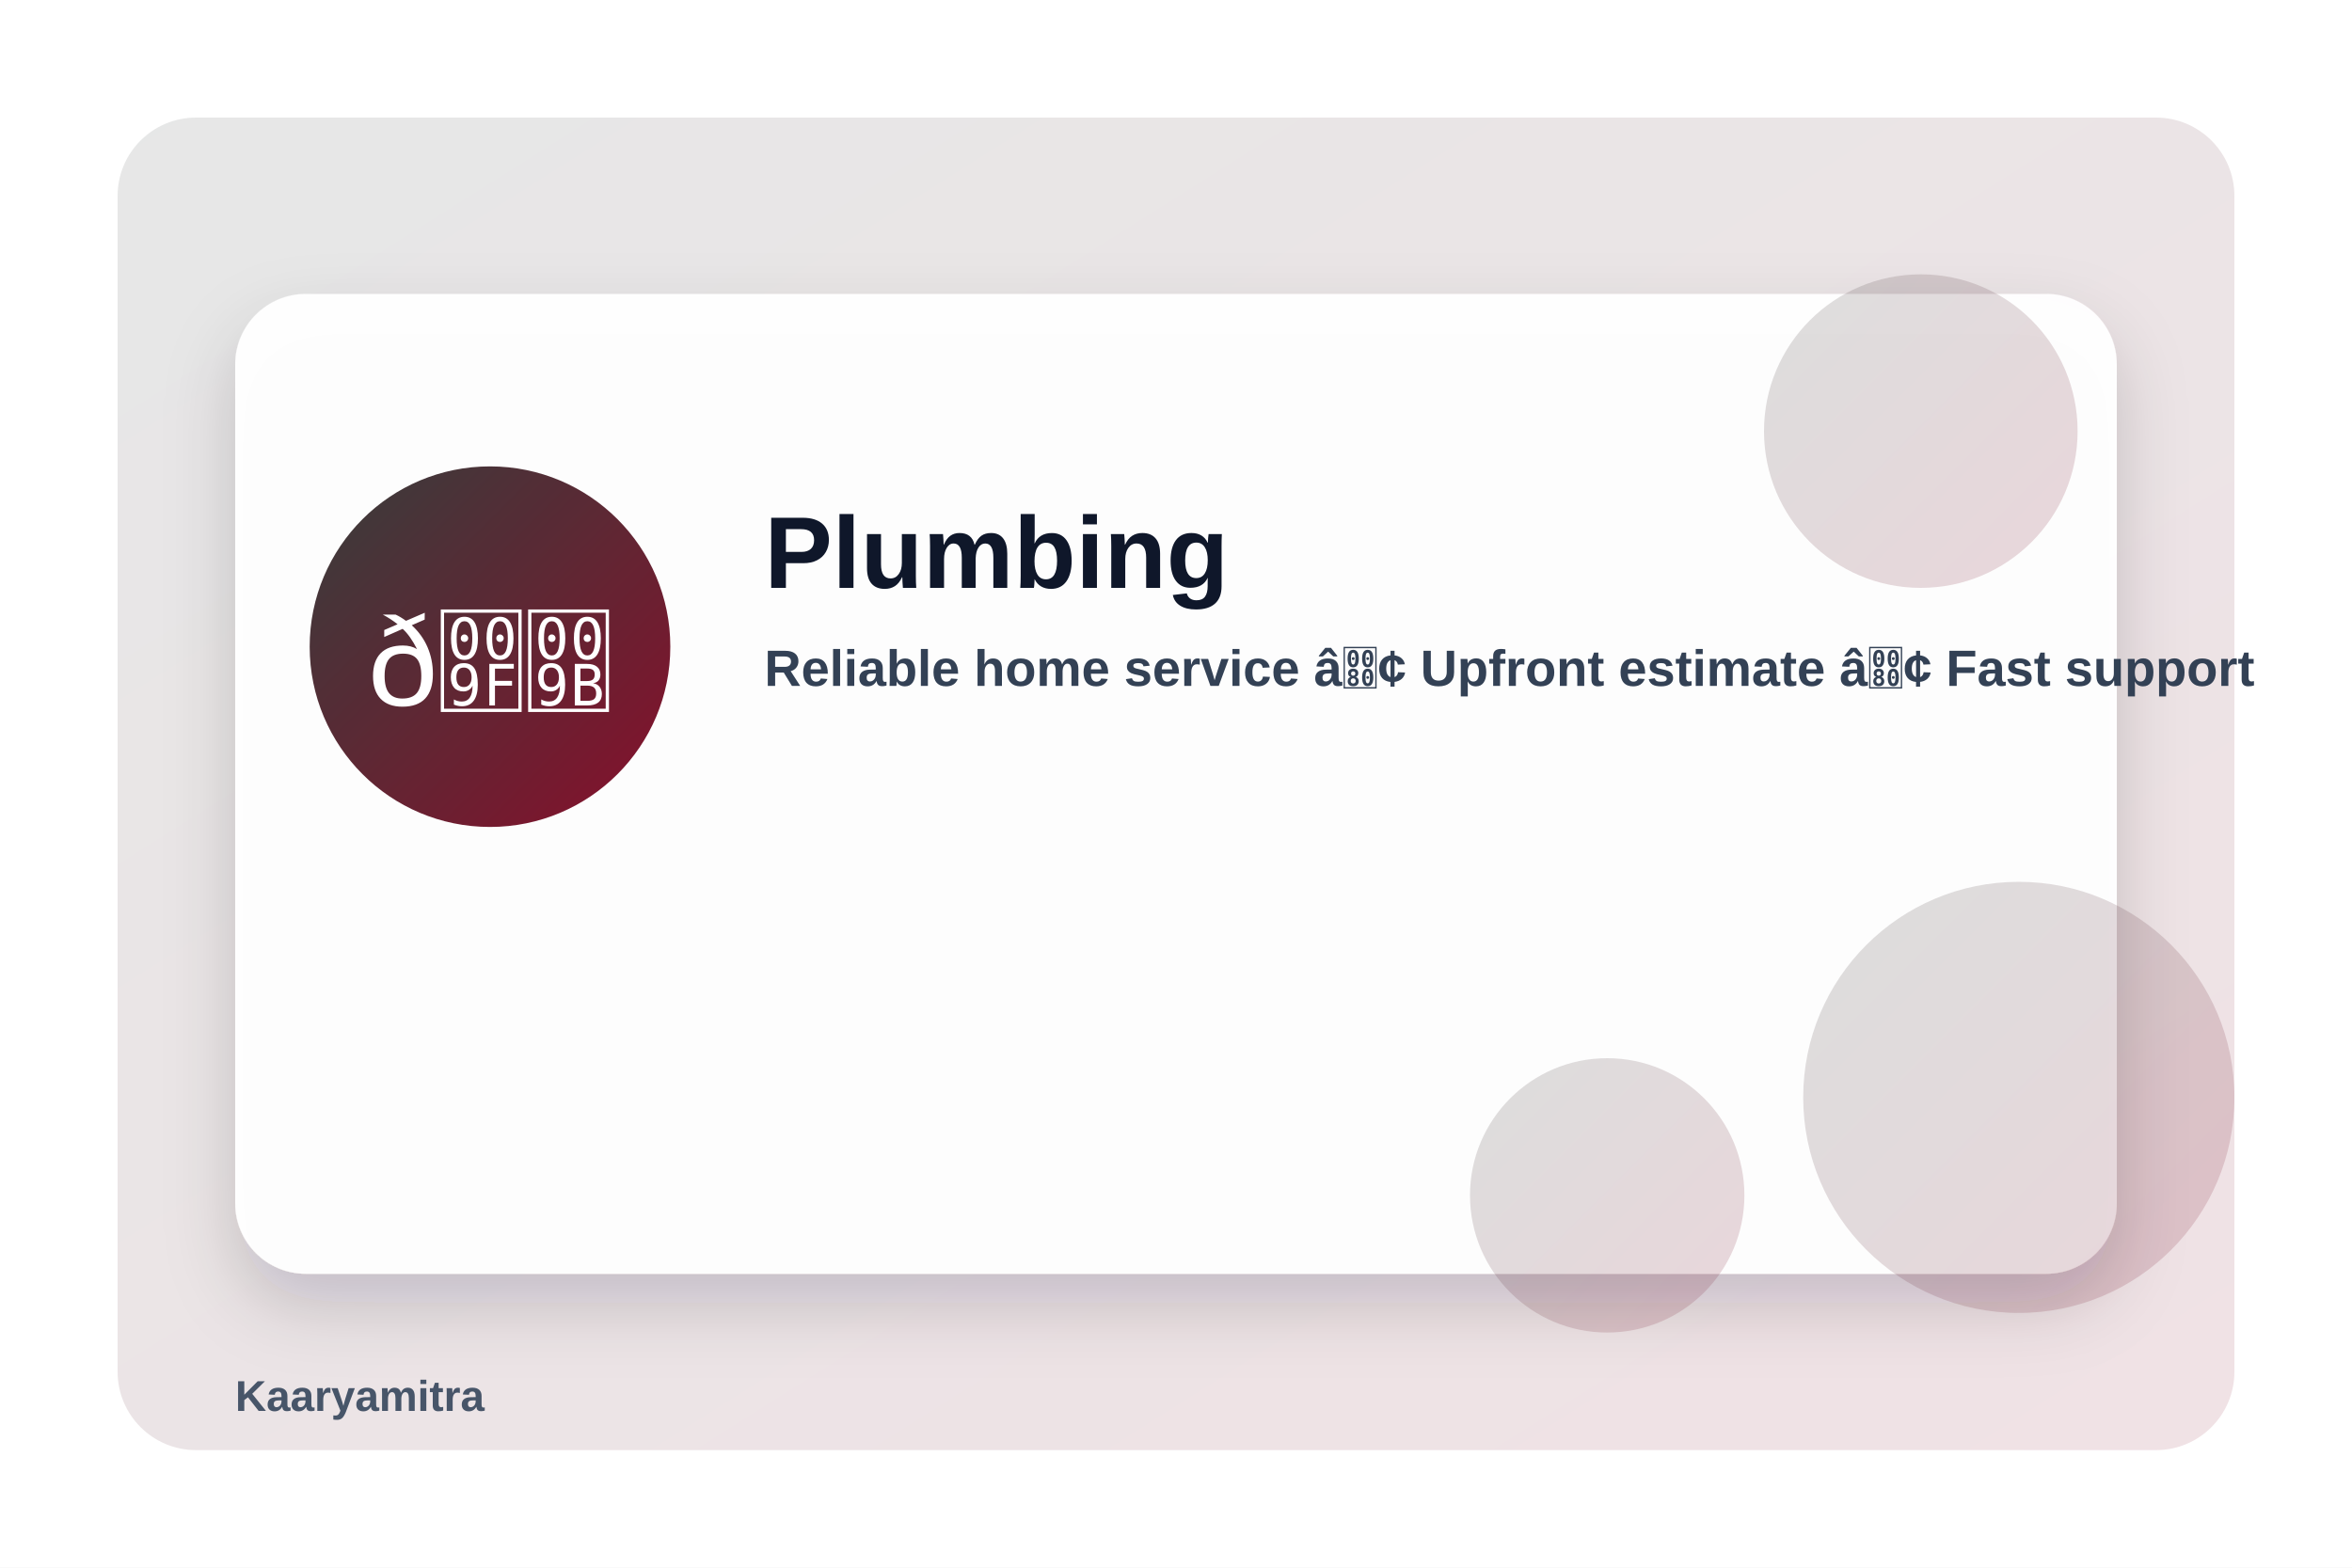
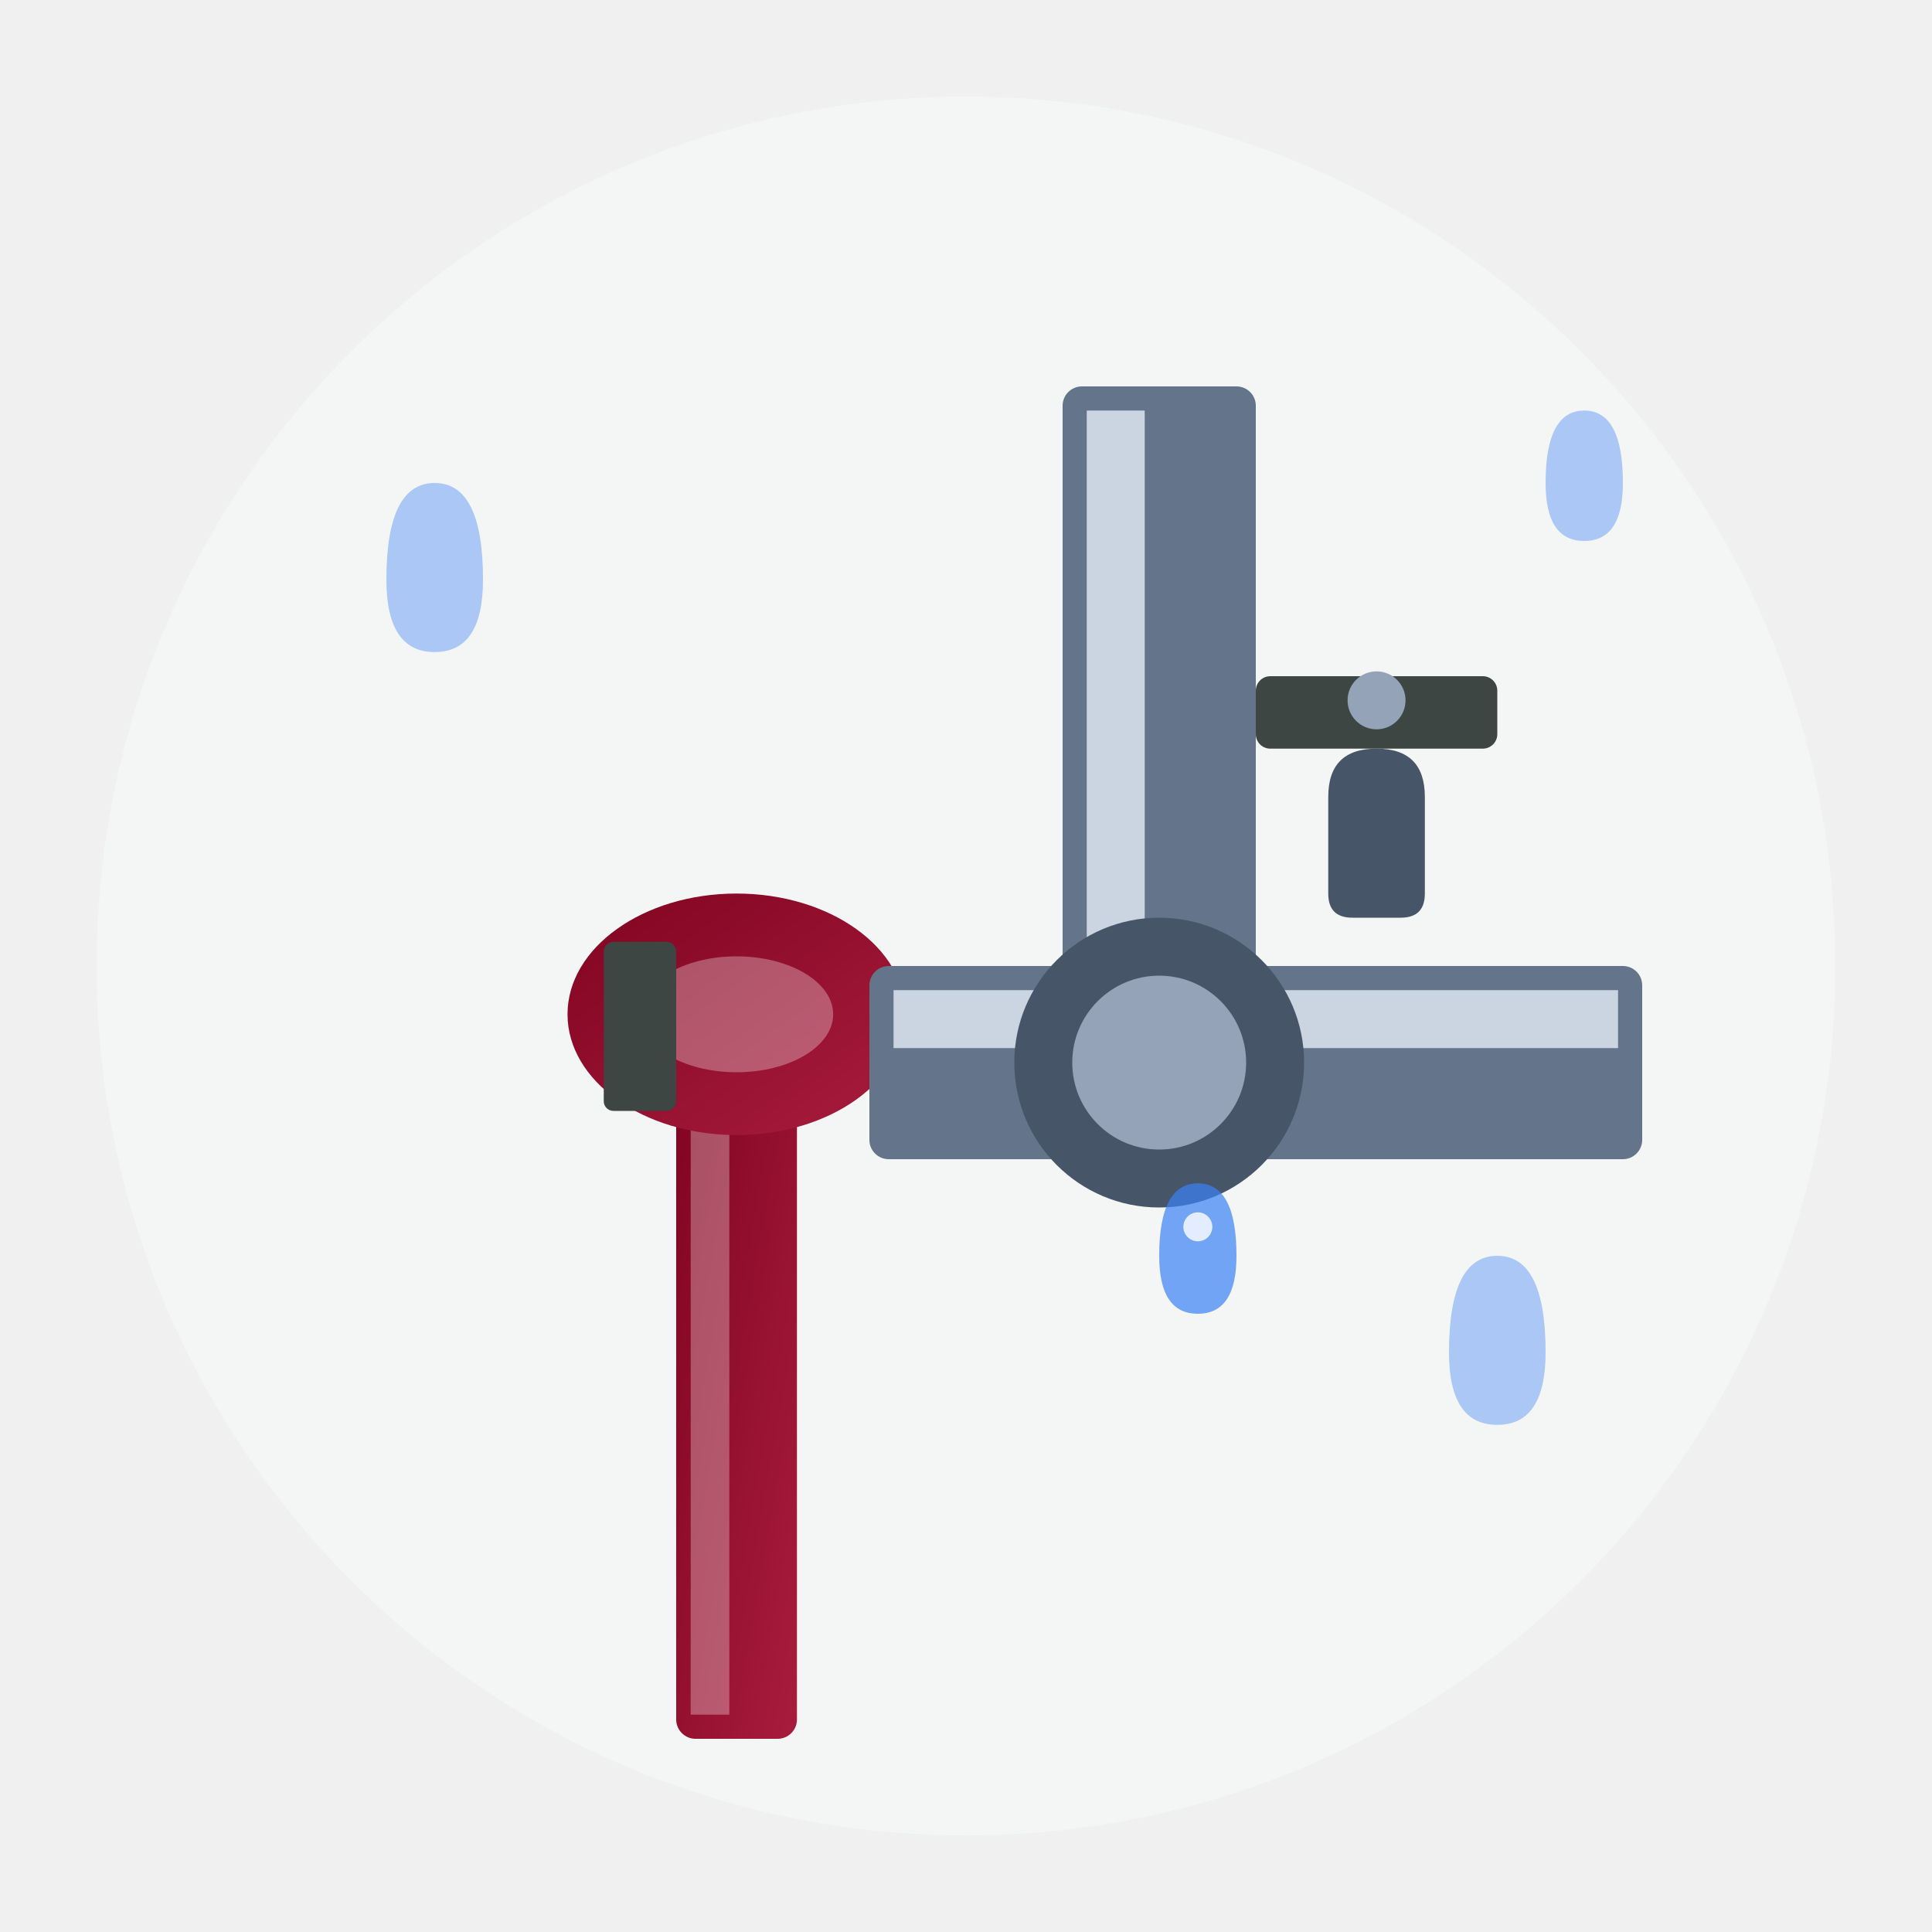
- <svg xmlns="http://www.w3.org/2000/svg" width="1200" height="800" viewBox="0 0 1200 800">
+ <svg xmlns="http://www.w3.org/2000/svg" viewBox="0 0 400 400">
  <defs>
-     <linearGradient id="g" x1="0" y1="0" x2="1" y2="1">
-       <stop offset="0" stop-color="#2D3432" />
-       <stop offset="1" stop-color="#810421" />
+     <linearGradient id="plumbGrad" x1="0%" y1="0%" x2="100%" y2="100%">
+       <stop offset="0%" style="stop-color:#810421;stop-opacity:1" />
+       <stop offset="100%" style="stop-color:#a81c3d;stop-opacity:1" />
    </linearGradient>
-     <filter id="s" x="-20%" y="-20%" width="140%" height="140%">
-       <feDropShadow dx="0" dy="16" stdDeviation="18" flood-color="#0f172a" flood-opacity="0.18" />
-     </filter>
  </defs>
-   <rect width="1200" height="800" fill="#ffffff" />
-   <rect x="60" y="60" width="1080" height="680" rx="40" fill="url(#g)" opacity="0.12" />
-   <g filter="url(#s)">
-     <rect x="120" y="150" width="960" height="500" rx="36" fill="#ffffff" opacity="0.94" />
+   <circle cx="200" cy="200" r="180" fill="#f8f9fa" opacity="0.5" />
+   <g fill="#3b82f6" opacity="0.4">
+     <path d="M 80 120 Q 80 100, 90 100 Q 100 100, 100 120 Q 100 135, 90 135 Q 80 135, 80 120" />
+     <path d="M 300 280 Q 300 260, 310 260 Q 320 260, 320 280 Q 320 295, 310 295 Q 300 295, 300 280" />
+     <path d="M 320 100 Q 320 85, 328 85 Q 336 85, 336 100 Q 336 112, 328 112 Q 320 112, 320 100" />
  </g>
-   <circle cx="250" cy="330" r="92" fill="url(#g)" opacity="0.95" />
-   <text x="250" y="360" text-anchor="middle" font-size="64" font-family="Arial, sans-serif" fill="#ffffff">ð </text>
-   <text x="390" y="300" font-size="52" font-weight="800" font-family="Arial, sans-serif" fill="#0f172a">Plumbing</text>
-   <text x="390" y="350" font-size="26" font-weight="700" font-family="Arial, sans-serif" fill="#334155">Reliable home service â¢ Upfront estimate â¢ Fast support</text>
-   <g opacity="0.16" fill="url(#g)">
-     <circle cx="980" cy="220" r="80" />
-     <circle cx="1030" cy="560" r="110" />
-     <circle cx="820" cy="610" r="70" />
+   <g transform="translate(100, 120)">
+     <rect x="40" y="100" width="25" height="140" rx="4" fill="url(#plumbGrad)" />
+     <rect x="43" y="105" width="8" height="130" fill="#ffffff" opacity="0.3" />
+     <ellipse cx="52.5" cy="90" rx="35" ry="25" fill="url(#plumbGrad)" />
+     <ellipse cx="52.5" cy="90" rx="20" ry="12" fill="#ffffff" opacity="0.3" />
+     <rect x="25" y="75" width="15" height="35" rx="2" fill="#3d4643" />
  </g>
-   <text x="120" y="720" font-size="22" font-weight="700" font-family="Arial, sans-serif" fill="#475569">Kaaryamitra</text>
+   <g>
+     <rect x="220" y="80" width="40" height="160" rx="4" fill="#64748b" />
+     <rect x="225" y="85" width="12" height="150" fill="#cbd5e1" />
+     <rect x="180" y="200" width="160" height="40" rx="4" fill="#64748b" />
+     <rect x="185" y="205" width="150" height="12" fill="#cbd5e1" />
+     <circle cx="240" cy="220" r="30" fill="#475569" />
+     <circle cx="240" cy="220" r="18" fill="#94a3b8" />
+   </g>
+   <g fill="#3b82f6" opacity="0.7">
+     <path d="M 240 260 Q 240 245, 248 245 Q 256 245, 256 260 Q 256 272, 248 272 Q 240 272, 240 260" />
+   </g>
+   <circle cx="248" cy="254" r="3" fill="#ffffff" opacity="0.8" />
+   <g transform="translate(260, 140)">
+     <rect x="0" y="0" width="50" height="15" rx="3" fill="#3d4643" />
+     <path d="M 25 15 Q 15 15, 15 25 L 15 45 Q 15 50, 20 50 L 30 50 Q 35 50, 35 45 L 35 25 Q 35 15, 25 15" fill="#475569" />
+     <circle cx="25" cy="5" r="6" fill="#94a3b8" />
+   </g>
</svg>
